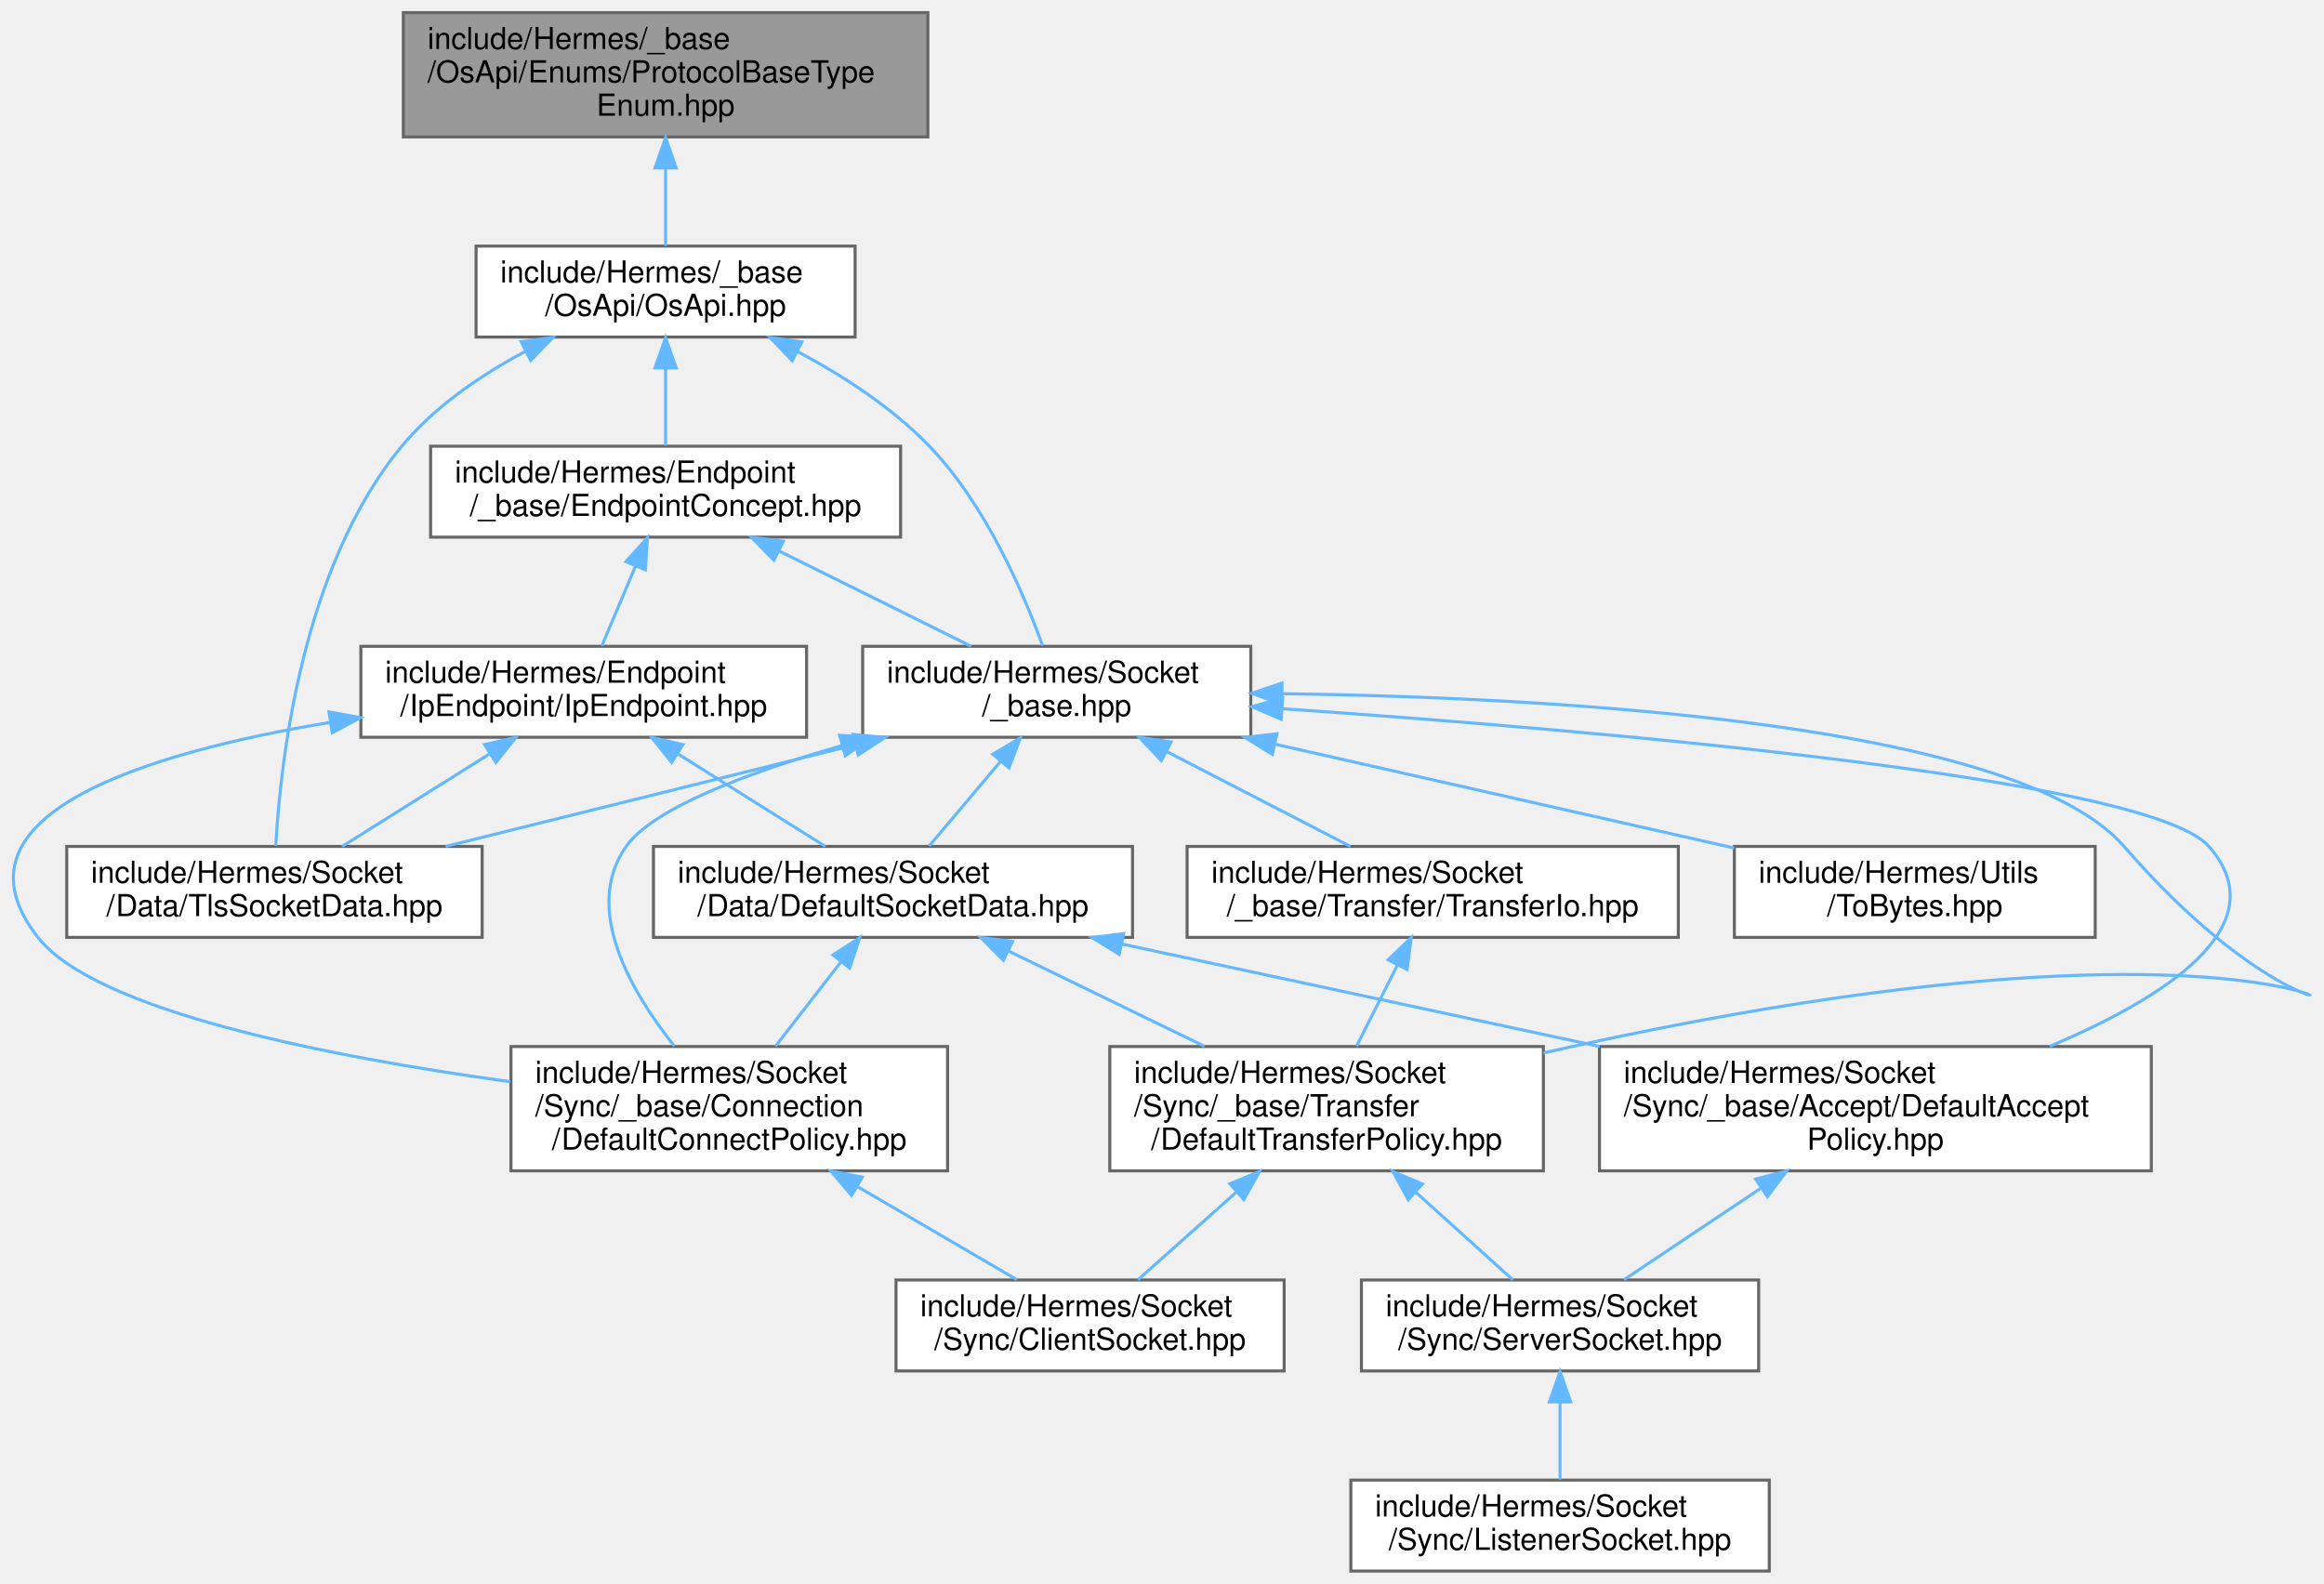
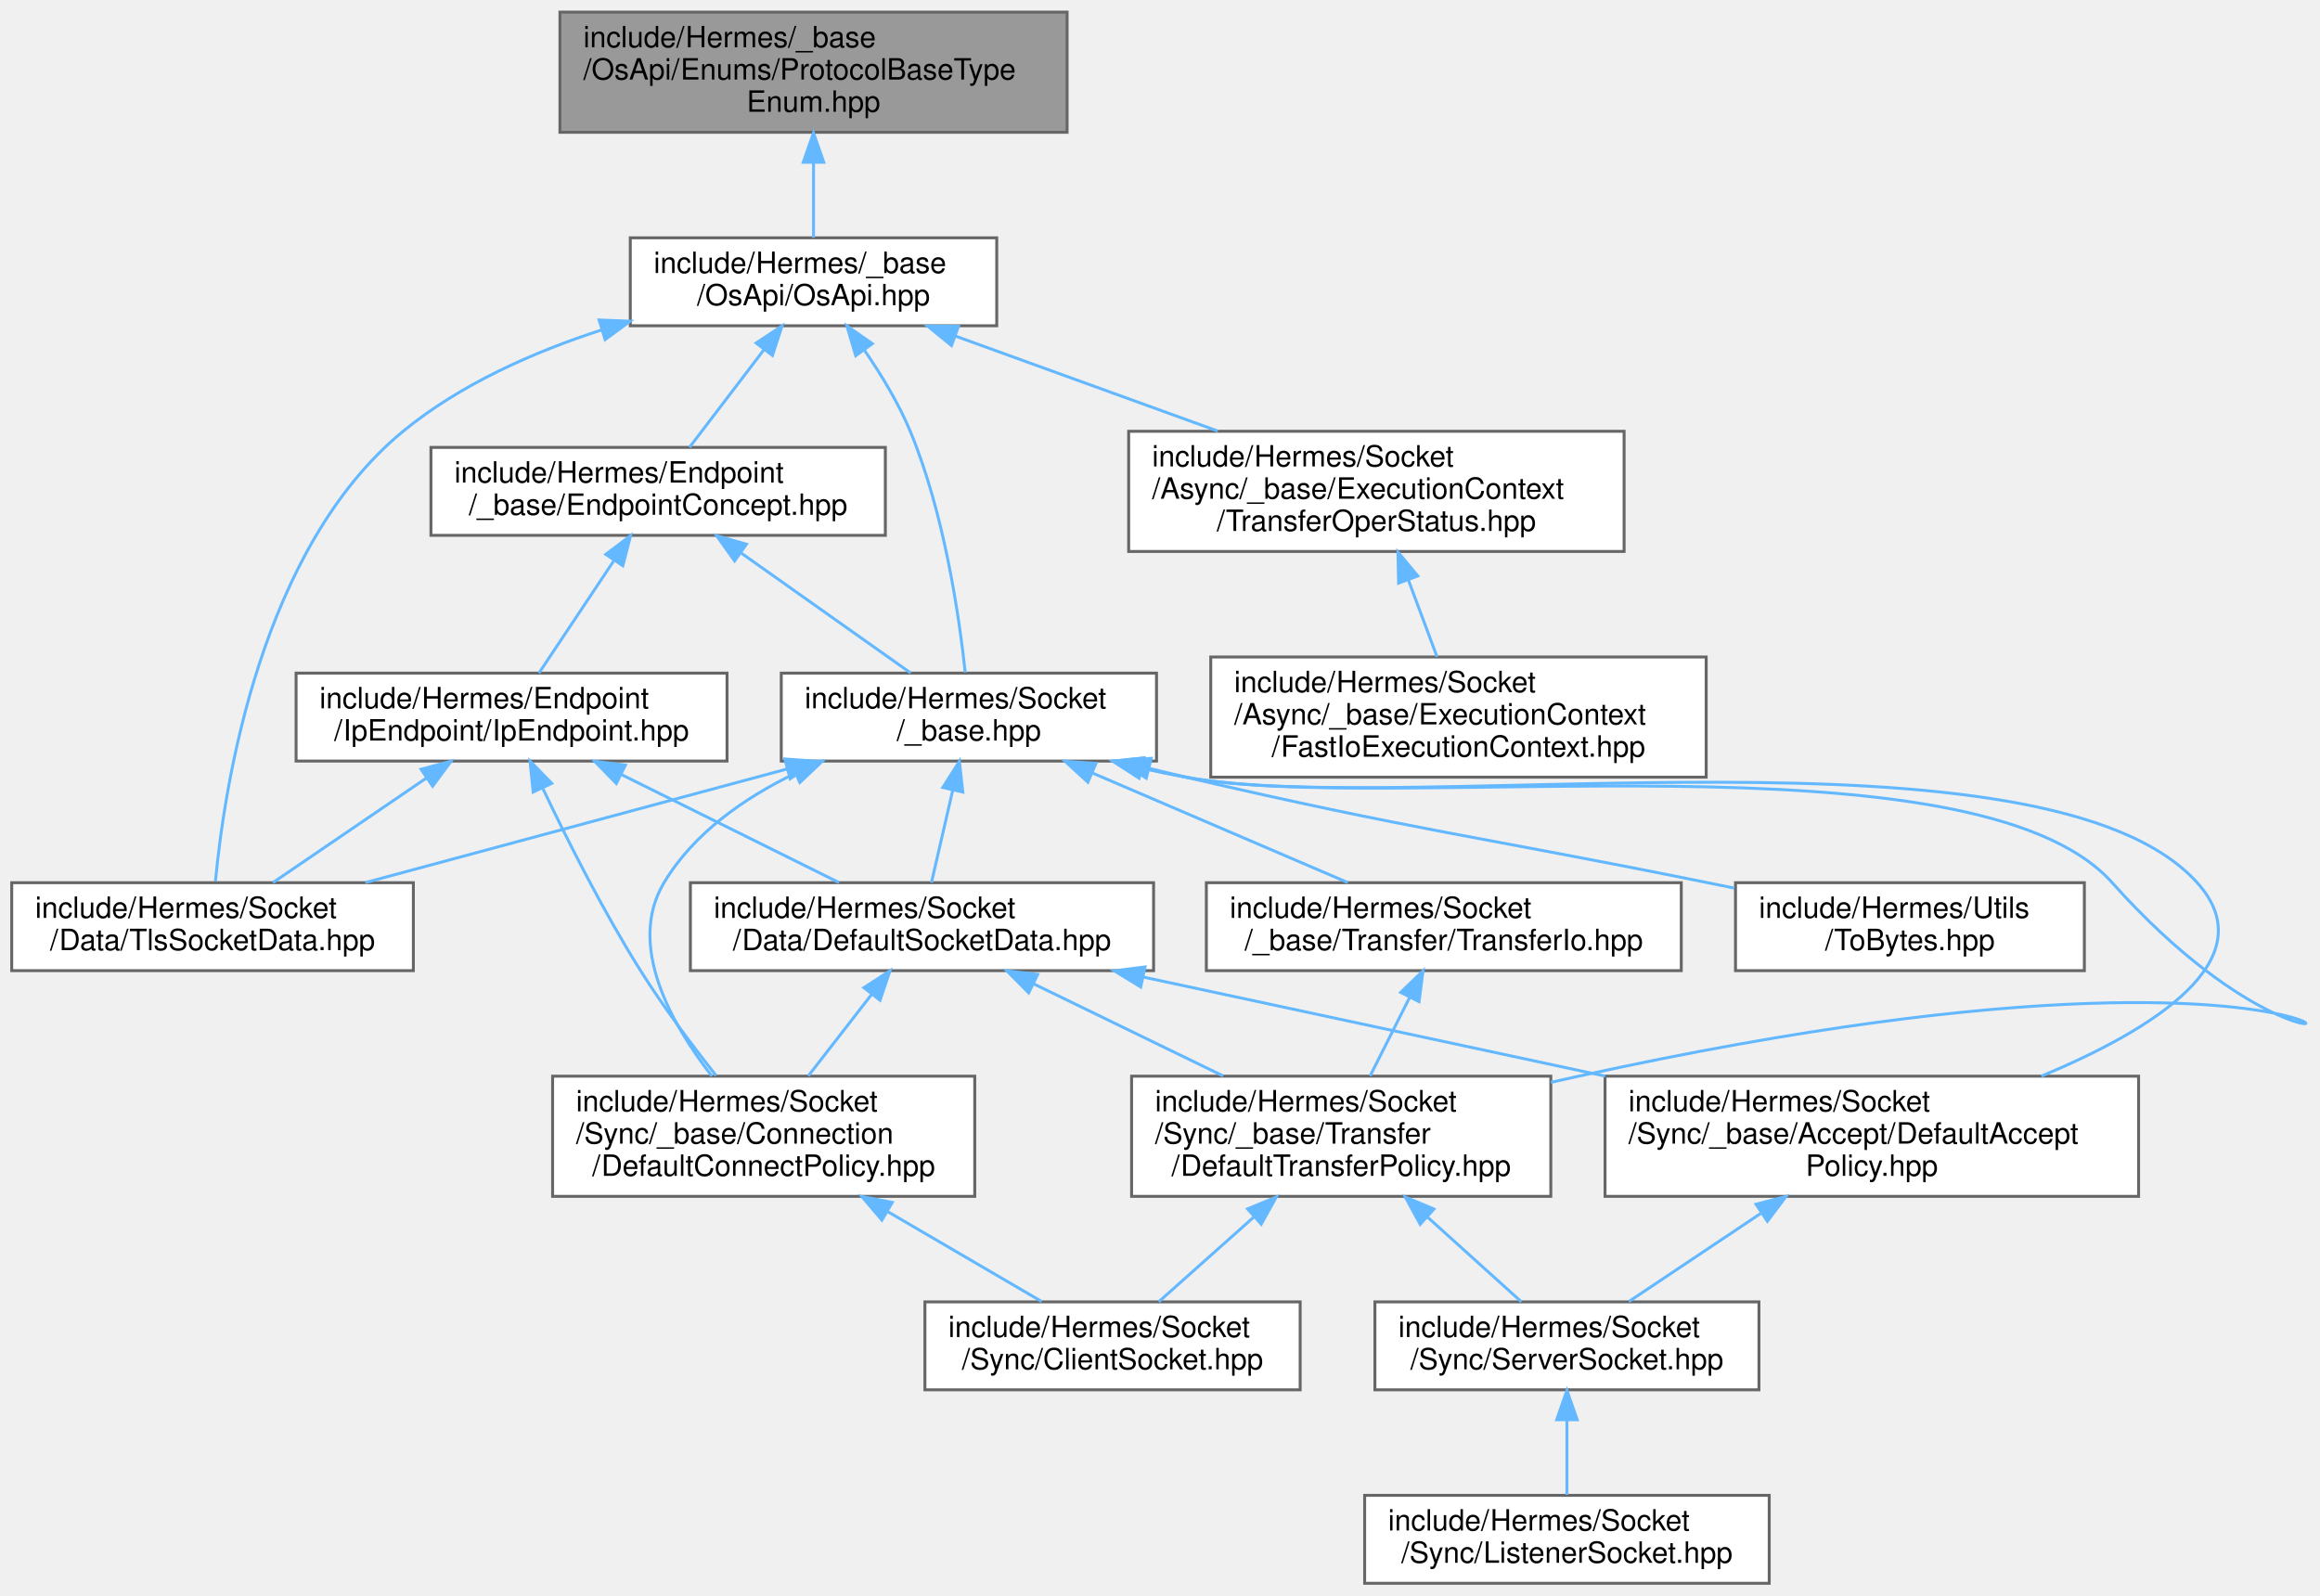
- <svg xmlns="http://www.w3.org/2000/svg" xmlns:xlink="http://www.w3.org/1999/xlink" width="766pt" height="522pt" viewBox="0.00 0.00 766.48 522.00">
-   <g id="graph0" class="graph" transform="scale(1 1) rotate(0) translate(4 518)">
+ <svg xmlns="http://www.w3.org/2000/svg" xmlns:xlink="http://www.w3.org/1999/xlink" width="791pt" height="544pt" viewBox="0.00 0.00 791.38 544.00">
+   <g id="graph0" class="graph" transform="scale(1 1) rotate(0) translate(4 540)">
    <g id="Node000001" class="node">
      <g id="a_Node000001">
        <a xlink:title=" ">
-           <polygon fill="#999999" stroke="#666666" points="302.02,-514 129.02,-514 129.02,-473 302.02,-473 302.02,-514" />
-           <text text-anchor="start" x="137.02" y="-502" font-family="Helvetica,sans-Serif" font-size="10.00">include/Hermes/_base</text>
-           <text text-anchor="start" x="137.02" y="-491" font-family="Helvetica,sans-Serif" font-size="10.00">/OsApi/Enums/ProtocolBaseType</text>
-           <text text-anchor="middle" x="215.52" y="-480" font-family="Helvetica,sans-Serif" font-size="10.00">Enum.hpp</text>
+           <polygon fill="#999999" stroke="#666666" points="360,-536 187,-536 187,-495 360,-495 360,-536" />
+           <text text-anchor="start" x="195" y="-524" font-family="Helvetica,sans-Serif" font-size="10.00">include/Hermes/_base</text>
+           <text text-anchor="start" x="195" y="-513" font-family="Helvetica,sans-Serif" font-size="10.00">/OsApi/Enums/ProtocolBaseType</text>
+           <text text-anchor="middle" x="273.5" y="-502" font-family="Helvetica,sans-Serif" font-size="10.00">Enum.hpp</text>
        </a>
      </g>
    </g>
    <g id="Node000002" class="node">
      <g id="a_Node000002">
        <a xlink:href="_os_api_8hpp.html" target="_top" xlink:title=" ">
-           <polygon fill="white" stroke="#666666" points="278.02,-437 153.02,-437 153.02,-407 278.02,-407 278.02,-437" />
-           <text text-anchor="start" x="161.02" y="-425" font-family="Helvetica,sans-Serif" font-size="10.00">include/Hermes/_base</text>
-           <text text-anchor="middle" x="215.52" y="-414" font-family="Helvetica,sans-Serif" font-size="10.00">/OsApi/OsApi.hpp</text>
+           <polygon fill="white" stroke="#666666" points="336,-459 211,-459 211,-429 336,-429 336,-459" />
+           <text text-anchor="start" x="219" y="-447" font-family="Helvetica,sans-Serif" font-size="10.00">include/Hermes/_base</text>
+           <text text-anchor="middle" x="273.5" y="-436" font-family="Helvetica,sans-Serif" font-size="10.00">/OsApi/OsApi.hpp</text>
        </a>
      </g>
    </g>
    <g id="edge1_Node000001_Node000002" class="edge">
      <g id="a_edge1_Node000001_Node000002">
        <a xlink:title=" ">
-           <path fill="none" stroke="#63b8ff" d="M215.52,-462.66C215.52,-453.76 215.52,-444.42 215.52,-437.04" />
-           <polygon fill="#63b8ff" stroke="#63b8ff" points="212.02,-462.77 215.52,-472.77 219.02,-462.77 212.02,-462.77" />
+           <path fill="none" stroke="#63b8ff" d="M273.5,-484.66C273.5,-475.76 273.5,-466.42 273.5,-459.04" />
+           <polygon fill="#63b8ff" stroke="#63b8ff" points="270,-484.77 273.5,-494.77 277,-484.77 270,-484.77" />
        </a>
      </g>
    </g>
    <g id="Node000003" class="node">
      <g id="a_Node000003">
        <a xlink:href="_endpoint_concept_8hpp.html" target="_top" xlink:title=" ">
-           <polygon fill="white" stroke="#666666" points="293.02,-371 138.02,-371 138.02,-341 293.02,-341 293.02,-371" />
-           <text text-anchor="start" x="146.02" y="-359" font-family="Helvetica,sans-Serif" font-size="10.00">include/Hermes/Endpoint</text>
-           <text text-anchor="middle" x="215.52" y="-348" font-family="Helvetica,sans-Serif" font-size="10.00">/_base/EndpointConcept.hpp</text>
+           <polygon fill="white" stroke="#666666" points="298,-387.5 143,-387.5 143,-357.5 298,-357.5 298,-387.5" />
+           <text text-anchor="start" x="151" y="-375.5" font-family="Helvetica,sans-Serif" font-size="10.00">include/Hermes/Endpoint</text>
+           <text text-anchor="middle" x="220.5" y="-364.5" font-family="Helvetica,sans-Serif" font-size="10.00">/_base/EndpointConcept.hpp</text>
        </a>
      </g>
    </g>
    <g id="edge2_Node000002_Node000003" class="edge">
      <g id="a_edge2_Node000002_Node000003">
        <a xlink:title=" ">
-           <path fill="none" stroke="#63b8ff" d="M215.52,-396.54C215.52,-387.96 215.52,-378.61 215.52,-371.16" />
-           <polygon fill="#63b8ff" stroke="#63b8ff" points="212.02,-396.8 215.52,-406.8 219.02,-396.8 212.02,-396.8" />
+           <path fill="none" stroke="#63b8ff" d="M256.5,-420.71C248.2,-409.82 238.46,-397.05 231.21,-387.54" />
+           <polygon fill="#63b8ff" stroke="#63b8ff" points="253.93,-423.11 262.77,-428.94 259.49,-418.86 253.93,-423.11" />
        </a>
      </g>
    </g>
    <g id="Node000012" class="node">
      <g id="a_Node000012">
        <a xlink:href="_tls_socket_data_8hpp.html" target="_top" xlink:title=" ">
-           <polygon fill="white" stroke="#666666" points="155.02,-239 18.02,-239 18.02,-209 155.02,-209 155.02,-239" />
-           <text text-anchor="start" x="26.02" y="-227" font-family="Helvetica,sans-Serif" font-size="10.00">include/Hermes/Socket</text>
-           <text text-anchor="middle" x="86.52" y="-216" font-family="Helvetica,sans-Serif" font-size="10.00">/Data/TlsSocketData.hpp</text>
-         </a>
-       </g>
-     </g>
-     <g id="edge24_Node000002_Node000012" class="edge">
-       <g id="a_edge24_Node000002_Node000012">
-         <a xlink:title=" ">
-           <path fill="none" stroke="#63b8ff" d="M169.34,-402.32C154.64,-394.49 139.39,-384.1 128.52,-371 95.7,-331.41 88.51,-267.42 86.95,-239.17" />
-           <polygon fill="#63b8ff" stroke="#63b8ff" points="167.87,-405.5 178.37,-406.87 171.02,-399.25 167.87,-405.5" />
+           <polygon fill="white" stroke="#666666" points="137,-239 0,-239 0,-209 137,-209 137,-239" />
+           <text text-anchor="start" x="8" y="-227" font-family="Helvetica,sans-Serif" font-size="10.00">include/Hermes/Socket</text>
+           <text text-anchor="middle" x="68.5" y="-216" font-family="Helvetica,sans-Serif" font-size="10.00">/Data/TlsSocketData.hpp</text>
+         </a>
+       </g>
+     </g>
+     <g id="edge26_Node000002_Node000012" class="edge">
+       <g id="a_edge26_Node000002_Node000012">
+         <a xlink:title=" ">
+           <path fill="none" stroke="#63b8ff" d="M201.36,-427.62C177.92,-420.04 152.96,-408.98 133.5,-393 84.93,-353.1 72.56,-272.29 69.49,-239.41" />
+           <polygon fill="#63b8ff" stroke="#63b8ff" points="200.36,-430.97 210.94,-430.55 202.41,-424.28 200.36,-430.97" />
        </a>
      </g>
    </g>
    <g id="Node000013" class="node">
      <g id="a_Node000013">
        <a xlink:href="__base_8hpp.html" target="_top" xlink:title=" ">
-           <polygon fill="white" stroke="#666666" points="408.52,-305 280.52,-305 280.52,-275 408.52,-275 408.52,-305" />
-           <text text-anchor="start" x="288.52" y="-293" font-family="Helvetica,sans-Serif" font-size="10.00">include/Hermes/Socket</text>
-           <text text-anchor="middle" x="344.52" y="-282" font-family="Helvetica,sans-Serif" font-size="10.00">/_base.hpp</text>
-         </a>
-       </g>
-     </g>
-     <g id="edge25_Node000002_Node000013" class="edge">
-       <g id="a_edge25_Node000002_Node000013">
-         <a xlink:title=" ">
-           <path fill="none" stroke="#63b8ff" d="M259.15,-402.16C274.2,-394.14 290.32,-383.68 302.52,-371 321.13,-351.67 333.62,-322.47 339.86,-305.21" />
-           <polygon fill="#63b8ff" stroke="#63b8ff" points="257.29,-399.18 249.97,-406.83 260.47,-405.41 257.29,-399.18" />
+           <polygon fill="white" stroke="#666666" points="390.5,-310.5 262.5,-310.5 262.5,-280.5 390.5,-280.5 390.5,-310.5" />
+           <text text-anchor="start" x="270.5" y="-298.5" font-family="Helvetica,sans-Serif" font-size="10.00">include/Hermes/Socket</text>
+           <text text-anchor="middle" x="326.5" y="-287.5" font-family="Helvetica,sans-Serif" font-size="10.00">/_base.hpp</text>
+         </a>
+       </g>
+     </g>
+     <g id="edge27_Node000002_Node000013" class="edge">
+       <g id="a_edge27_Node000002_Node000013">
+         <a xlink:title=" ">
+           <path fill="none" stroke="#63b8ff" d="M290.9,-420.6C296.61,-412.31 302.51,-402.59 306.5,-393 318.06,-365.19 323.18,-330.01 325.25,-310.73" />
+           <polygon fill="#63b8ff" stroke="#63b8ff" points="287.89,-418.79 284.88,-428.95 293.57,-422.89 287.89,-418.79" />
+         </a>
+       </g>
+     </g>
+     <g id="Node000016" class="node">
+       <g id="a_Node000016">
+         <a xlink:href="_transfer_oper_status_8hpp.html" target="_top" xlink:title=" ">
+           <polygon fill="white" stroke="#666666" points="550,-393 381,-393 381,-352 550,-352 550,-393" />
+           <text text-anchor="start" x="389" y="-381" font-family="Helvetica,sans-Serif" font-size="10.00">include/Hermes/Socket</text>
+           <text text-anchor="start" x="389" y="-370" font-family="Helvetica,sans-Serif" font-size="10.00">/Async/_base/ExecutionContext</text>
+           <text text-anchor="middle" x="465.5" y="-359" font-family="Helvetica,sans-Serif" font-size="10.00">/TransferOperStatus.hpp</text>
+         </a>
+       </g>
+     </g>
+     <g id="edge24_Node000002_Node000016" class="edge">
+       <g id="a_edge24_Node000002_Node000016">
+         <a xlink:title=" ">
+           <path fill="none" stroke="#63b8ff" d="M322.06,-425.42C349.3,-415.56 383.34,-403.24 411.43,-393.07" />
+           <polygon fill="#63b8ff" stroke="#63b8ff" points="320.57,-422.24 312.35,-428.94 322.95,-428.82 320.57,-422.24" />
        </a>
      </g>
    </g>
    <g id="Node000004" class="node">
      <g id="a_Node000004">
        <a xlink:href="_ip_endpoint_8hpp.html" target="_top" xlink:title=" ">
-           <polygon fill="white" stroke="#666666" points="262.02,-305 115.02,-305 115.02,-275 262.02,-275 262.02,-305" />
-           <text text-anchor="start" x="123.02" y="-293" font-family="Helvetica,sans-Serif" font-size="10.00">include/Hermes/Endpoint</text>
-           <text text-anchor="middle" x="188.52" y="-282" font-family="Helvetica,sans-Serif" font-size="10.00">/IpEndpoint/IpEndpoint.hpp</text>
+           <polygon fill="white" stroke="#666666" points="244,-310.5 97,-310.5 97,-280.5 244,-280.5 244,-310.5" />
+           <text text-anchor="start" x="105" y="-298.5" font-family="Helvetica,sans-Serif" font-size="10.00">include/Hermes/Endpoint</text>
+           <text text-anchor="middle" x="170.5" y="-287.5" font-family="Helvetica,sans-Serif" font-size="10.00">/IpEndpoint/IpEndpoint.hpp</text>
        </a>
      </g>
    </g>
    <g id="edge3_Node000003_Node000004" class="edge">
      <g id="a_edge3_Node000003_Node000004">
        <a xlink:title=" ">
-           <path fill="none" stroke="#63b8ff" d="M205.57,-331.39C201.85,-322.59 197.75,-312.86 194.5,-305.16" />
-           <polygon fill="#63b8ff" stroke="#63b8ff" points="202.42,-332.94 209.53,-340.8 208.87,-330.22 202.42,-332.94" />
+           <path fill="none" stroke="#63b8ff" d="M205.42,-348.88C197.1,-336.41 187.04,-321.32 179.86,-310.54" />
+           <polygon fill="#63b8ff" stroke="#63b8ff" points="202.64,-351.01 211.1,-357.39 208.46,-347.13 202.64,-351.01" />
        </a>
      </g>
    </g>
    <g id="edge15_Node000003_Node000013" class="edge">
      <g id="a_edge15_Node000003_Node000013">
        <a xlink:title=" ">
-           <path fill="none" stroke="#63b8ff" d="M253.06,-336.38C273.24,-326.36 297.73,-314.22 316.28,-305.01" />
-           <polygon fill="#63b8ff" stroke="#63b8ff" points="251.24,-333.38 243.83,-340.95 254.35,-339.65 251.24,-333.38" />
+           <path fill="none" stroke="#63b8ff" d="M248.94,-351.38C267.17,-338.48 290.39,-322.05 306.65,-310.54" />
+           <polygon fill="#63b8ff" stroke="#63b8ff" points="246.58,-348.76 240.44,-357.39 250.62,-354.47 246.58,-348.76" />
        </a>
      </g>
    </g>
    <g id="Node000005" class="node">
      <g id="a_Node000005">
        <a xlink:href="_default_socket_data_8hpp.html" target="_top" xlink:title=" ">
-           <polygon fill="white" stroke="#666666" points="369.52,-239 211.52,-239 211.52,-209 369.52,-209 369.52,-239" />
-           <text text-anchor="start" x="219.52" y="-227" font-family="Helvetica,sans-Serif" font-size="10.00">include/Hermes/Socket</text>
-           <text text-anchor="middle" x="290.52" y="-216" font-family="Helvetica,sans-Serif" font-size="10.00">/Data/DefaultSocketData.hpp</text>
+           <polygon fill="white" stroke="#666666" points="389.5,-239 231.5,-239 231.5,-209 389.5,-209 389.5,-239" />
+           <text text-anchor="start" x="239.5" y="-227" font-family="Helvetica,sans-Serif" font-size="10.00">include/Hermes/Socket</text>
+           <text text-anchor="middle" x="310.5" y="-216" font-family="Helvetica,sans-Serif" font-size="10.00">/Data/DefaultSocketData.hpp</text>
        </a>
      </g>
    </g>
    <g id="edge4_Node000004_Node000005" class="edge">
      <g id="a_edge4_Node000004_Node000005">
        <a xlink:title=" ">
-           <path fill="none" stroke="#63b8ff" d="M219.73,-269.42C235.39,-259.6 253.99,-247.93 268.19,-239.01" />
-           <polygon fill="#63b8ff" stroke="#63b8ff" points="217.52,-266.68 210.91,-274.95 221.24,-272.6 217.52,-266.68" />
+           <path fill="none" stroke="#63b8ff" d="M208.08,-275.84C231.4,-264.27 260.87,-249.64 282.21,-239.04" />
+           <polygon fill="#63b8ff" stroke="#63b8ff" points="206.23,-272.85 198.83,-280.44 209.34,-279.12 206.23,-272.85" />
        </a>
      </g>
    </g>
    <g id="Node000009" class="node">
      <g id="a_Node000009">
        <a xlink:href="_default_connect_policy_8hpp.html" target="_top" xlink:title=" ">
-           <polygon fill="white" stroke="#666666" points="308.52,-173 164.52,-173 164.52,-132 308.52,-132 308.52,-173" />
-           <text text-anchor="start" x="172.52" y="-161" font-family="Helvetica,sans-Serif" font-size="10.00">include/Hermes/Socket</text>
-           <text text-anchor="start" x="172.52" y="-150" font-family="Helvetica,sans-Serif" font-size="10.00">/Sync/_base/Connection</text>
-           <text text-anchor="middle" x="236.52" y="-139" font-family="Helvetica,sans-Serif" font-size="10.00">/DefaultConnectPolicy.hpp</text>
+           <polygon fill="white" stroke="#666666" points="328.5,-173 184.5,-173 184.5,-132 328.5,-132 328.5,-173" />
+           <text text-anchor="start" x="192.5" y="-161" font-family="Helvetica,sans-Serif" font-size="10.00">include/Hermes/Socket</text>
+           <text text-anchor="start" x="192.5" y="-150" font-family="Helvetica,sans-Serif" font-size="10.00">/Sync/_base/Connection</text>
+           <text text-anchor="middle" x="256.5" y="-139" font-family="Helvetica,sans-Serif" font-size="10.00">/DefaultConnectPolicy.hpp</text>
        </a>
      </g>
    </g>
    <g id="edge14_Node000004_Node000009" class="edge">
      <g id="a_edge14_Node000004_Node000009">
        <a xlink:title=" ">
-           <path fill="none" stroke="#63b8ff" d="M104.79,-279.89C43.78,-269.78 -23.1,-249.24 8.52,-209 27.72,-184.57 104.95,-169.56 164.27,-161.4" />
-           <polygon fill="#63b8ff" stroke="#63b8ff" points="104.49,-283.38 114.91,-281.48 105.57,-276.47 104.49,-283.38" />
+           <path fill="none" stroke="#63b8ff" d="M181.23,-271.02C189.56,-253.5 201.79,-229.2 214.5,-209 222.29,-196.62 232.09,-183.55 240.27,-173.2" />
+           <polygon fill="#63b8ff" stroke="#63b8ff" points="177.87,-269.93 176.8,-280.47 184.21,-272.9 177.87,-269.93" />
        </a>
      </g>
    </g>
    <g id="edge13_Node000004_Node000012" class="edge">
      <g id="a_edge13_Node000004_Node000012">
        <a xlink:title=" ">
-           <path fill="none" stroke="#63b8ff" d="M157.32,-269.42C141.66,-259.6 123.06,-247.93 108.86,-239.01" />
-           <polygon fill="#63b8ff" stroke="#63b8ff" points="155.81,-272.6 166.14,-274.95 159.53,-266.68 155.81,-272.6" />
+           <path fill="none" stroke="#63b8ff" d="M141.52,-274.75C124.8,-263.36 104.17,-249.31 89.11,-239.04" />
+           <polygon fill="#63b8ff" stroke="#63b8ff" points="139.62,-277.7 149.86,-280.44 143.57,-271.91 139.62,-277.7" />
        </a>
      </g>
    </g>
    <g id="Node000006" class="node">
      <g id="a_Node000006">
        <a xlink:href="_default_accept_policy_8hpp.html" target="_top" xlink:title=" ">
-           <polygon fill="white" stroke="#666666" points="705.52,-173 523.52,-173 523.52,-132 705.52,-132 705.52,-173" />
-           <text text-anchor="start" x="531.52" y="-161" font-family="Helvetica,sans-Serif" font-size="10.00">include/Hermes/Socket</text>
-           <text text-anchor="start" x="531.52" y="-150" font-family="Helvetica,sans-Serif" font-size="10.00">/Sync/_base/Accept/DefaultAccept</text>
-           <text text-anchor="middle" x="614.52" y="-139" font-family="Helvetica,sans-Serif" font-size="10.00">Policy.hpp</text>
+           <polygon fill="white" stroke="#666666" points="725.5,-173 543.5,-173 543.5,-132 725.5,-132 725.5,-173" />
+           <text text-anchor="start" x="551.5" y="-161" font-family="Helvetica,sans-Serif" font-size="10.00">include/Hermes/Socket</text>
+           <text text-anchor="start" x="551.5" y="-150" font-family="Helvetica,sans-Serif" font-size="10.00">/Sync/_base/Accept/DefaultAccept</text>
+           <text text-anchor="middle" x="634.5" y="-139" font-family="Helvetica,sans-Serif" font-size="10.00">Policy.hpp</text>
        </a>
      </g>
    </g>
    <g id="edge5_Node000005_Node000006" class="edge">
      <g id="a_edge5_Node000005_Node000006">
        <a xlink:title=" ">
-           <path fill="none" stroke="#63b8ff" d="M365.91,-206.83C412.98,-196.73 473.85,-183.68 523.58,-173.01" />
-           <polygon fill="#63b8ff" stroke="#63b8ff" points="365.13,-203.42 356.09,-208.94 366.6,-210.26 365.13,-203.42" />
+           <path fill="none" stroke="#63b8ff" d="M385.89,-206.83C432.95,-196.73 493.83,-183.68 543.56,-173.01" />
+           <polygon fill="#63b8ff" stroke="#63b8ff" points="385.11,-203.42 376.07,-208.94 386.58,-210.26 385.11,-203.42" />
        </a>
      </g>
    </g>
    <g id="edge8_Node000005_Node000009" class="edge">
      <g id="a_edge8_Node000005_Node000009">
        <a xlink:title=" ">
-           <path fill="none" stroke="#63b8ff" d="M273.32,-200.86C266.39,-191.94 258.45,-181.72 251.73,-173.07" />
-           <polygon fill="#63b8ff" stroke="#63b8ff" points="270.7,-203.19 279.6,-208.94 276.22,-198.89 270.7,-203.19" />
+           <path fill="none" stroke="#63b8ff" d="M293.3,-200.86C286.36,-191.94 278.43,-181.72 271.71,-173.07" />
+           <polygon fill="#63b8ff" stroke="#63b8ff" points="290.67,-203.19 299.57,-208.94 296.2,-198.89 290.67,-203.19" />
        </a>
      </g>
    </g>
    <g id="Node000011" class="node">
      <g id="a_Node000011">
        <a xlink:href="_default_transfer_policy_8hpp.html" target="_top" xlink:title=" ">
-           <polygon fill="white" stroke="#666666" points="505.02,-173 362.02,-173 362.02,-132 505.02,-132 505.02,-173" />
-           <text text-anchor="start" x="370.02" y="-161" font-family="Helvetica,sans-Serif" font-size="10.00">include/Hermes/Socket</text>
-           <text text-anchor="start" x="370.02" y="-150" font-family="Helvetica,sans-Serif" font-size="10.00">/Sync/_base/Transfer</text>
-           <text text-anchor="middle" x="433.52" y="-139" font-family="Helvetica,sans-Serif" font-size="10.00">/DefaultTransferPolicy.hpp</text>
+           <polygon fill="white" stroke="#666666" points="525,-173 382,-173 382,-132 525,-132 525,-173" />
+           <text text-anchor="start" x="390" y="-161" font-family="Helvetica,sans-Serif" font-size="10.00">include/Hermes/Socket</text>
+           <text text-anchor="start" x="390" y="-150" font-family="Helvetica,sans-Serif" font-size="10.00">/Sync/_base/Transfer</text>
+           <text text-anchor="middle" x="453.5" y="-139" font-family="Helvetica,sans-Serif" font-size="10.00">/DefaultTransferPolicy.hpp</text>
        </a>
      </g>
    </g>
    <g id="edge10_Node000005_Node000011" class="edge">
      <g id="a_edge10_Node000005_Node000011">
        <a xlink:title=" ">
-           <path fill="none" stroke="#63b8ff" d="M328.57,-204.51C348.53,-194.81 372.97,-182.93 393.25,-173.07" />
-           <polygon fill="#63b8ff" stroke="#63b8ff" points="326.93,-201.42 319.46,-208.94 329.99,-207.71 326.93,-201.42" />
+           <path fill="none" stroke="#63b8ff" d="M348.55,-204.51C368.5,-194.81 392.95,-182.93 413.23,-173.07" />
+           <polygon fill="#63b8ff" stroke="#63b8ff" points="346.9,-201.42 339.44,-208.94 349.96,-207.71 346.9,-201.42" />
        </a>
      </g>
    </g>
    <g id="Node000007" class="node">
      <g id="a_Node000007">
        <a xlink:href="_server_socket_8hpp.html" target="_top" xlink:title=" ">
-           <polygon fill="white" stroke="#666666" points="576.02,-96 445.02,-96 445.02,-66 576.02,-66 576.02,-96" />
-           <text text-anchor="start" x="453.02" y="-84" font-family="Helvetica,sans-Serif" font-size="10.00">include/Hermes/Socket</text>
-           <text text-anchor="middle" x="510.52" y="-73" font-family="Helvetica,sans-Serif" font-size="10.00">/Sync/ServerSocket.hpp</text>
+           <polygon fill="white" stroke="#666666" points="596,-96 465,-96 465,-66 596,-66 596,-96" />
+           <text text-anchor="start" x="473" y="-84" font-family="Helvetica,sans-Serif" font-size="10.00">include/Hermes/Socket</text>
+           <text text-anchor="middle" x="530.5" y="-73" font-family="Helvetica,sans-Serif" font-size="10.00">/Sync/ServerSocket.hpp</text>
        </a>
      </g>
    </g>
    <g id="edge6_Node000006_Node000007" class="edge">
      <g id="a_edge6_Node000006_Node000007">
        <a xlink:title=" ">
-           <path fill="none" stroke="#63b8ff" d="M576.59,-126.15C561.43,-116.02 544.55,-104.74 531.64,-96.11" />
-           <polygon fill="#63b8ff" stroke="#63b8ff" points="575.02,-129.31 585.28,-131.96 578.91,-123.49 575.02,-129.31" />
+           <path fill="none" stroke="#63b8ff" d="M596.57,-126.15C581.41,-116.02 564.52,-104.74 551.62,-96.11" />
+           <polygon fill="#63b8ff" stroke="#63b8ff" points="594.99,-129.31 605.25,-131.96 598.88,-123.49 594.99,-129.31" />
        </a>
      </g>
    </g>
    <g id="Node000008" class="node">
      <g id="a_Node000008">
        <a xlink:href="_listener_socket_8hpp.html" target="_top" xlink:title=" ">
-           <polygon fill="white" stroke="#666666" points="579.52,-30 441.52,-30 441.52,0 579.52,0 579.52,-30" />
-           <text text-anchor="start" x="449.52" y="-18" font-family="Helvetica,sans-Serif" font-size="10.00">include/Hermes/Socket</text>
-           <text text-anchor="middle" x="510.52" y="-7" font-family="Helvetica,sans-Serif" font-size="10.00">/Sync/ListenerSocket.hpp</text>
+           <polygon fill="white" stroke="#666666" points="599.5,-30 461.5,-30 461.5,0 599.5,0 599.5,-30" />
+           <text text-anchor="start" x="469.5" y="-18" font-family="Helvetica,sans-Serif" font-size="10.00">include/Hermes/Socket</text>
+           <text text-anchor="middle" x="530.5" y="-7" font-family="Helvetica,sans-Serif" font-size="10.00">/Sync/ListenerSocket.hpp</text>
        </a>
      </g>
    </g>
    <g id="edge7_Node000007_Node000008" class="edge">
      <g id="a_edge7_Node000007_Node000008">
        <a xlink:title=" ">
-           <path fill="none" stroke="#63b8ff" d="M510.52,-55.54C510.52,-46.96 510.52,-37.61 510.52,-30.16" />
-           <polygon fill="#63b8ff" stroke="#63b8ff" points="507.02,-55.8 510.52,-65.8 514.02,-55.8 507.02,-55.8" />
+           <path fill="none" stroke="#63b8ff" d="M530.5,-55.54C530.5,-46.96 530.5,-37.61 530.5,-30.16" />
+           <polygon fill="#63b8ff" stroke="#63b8ff" points="527,-55.8 530.5,-65.8 534,-55.8 527,-55.8" />
        </a>
      </g>
    </g>
    <g id="Node000010" class="node">
      <g id="a_Node000010">
        <a xlink:href="_client_socket_8hpp.html" target="_top" xlink:title=" ">
-           <polygon fill="white" stroke="#666666" points="419.52,-96 291.52,-96 291.52,-66 419.52,-66 419.52,-96" />
-           <text text-anchor="start" x="299.52" y="-84" font-family="Helvetica,sans-Serif" font-size="10.00">include/Hermes/Socket</text>
-           <text text-anchor="middle" x="355.52" y="-73" font-family="Helvetica,sans-Serif" font-size="10.00">/Sync/ClientSocket.hpp</text>
+           <polygon fill="white" stroke="#666666" points="439.5,-96 311.5,-96 311.5,-66 439.5,-66 439.5,-96" />
+           <text text-anchor="start" x="319.5" y="-84" font-family="Helvetica,sans-Serif" font-size="10.00">include/Hermes/Socket</text>
+           <text text-anchor="middle" x="375.5" y="-73" font-family="Helvetica,sans-Serif" font-size="10.00">/Sync/ClientSocket.hpp</text>
        </a>
      </g>
    </g>
    <g id="edge9_Node000009_Node000010" class="edge">
      <g id="a_edge9_Node000009_Node000010">
        <a xlink:title=" ">
-           <path fill="none" stroke="#63b8ff" d="M278.95,-126.72C296.55,-116.44 316.32,-104.9 331.36,-96.11" />
-           <polygon fill="#63b8ff" stroke="#63b8ff" points="276.86,-123.89 269.99,-131.96 280.39,-129.93 276.86,-123.89" />
+           <path fill="none" stroke="#63b8ff" d="M298.93,-126.72C316.52,-116.44 336.29,-104.9 351.34,-96.11" />
+           <polygon fill="#63b8ff" stroke="#63b8ff" points="296.83,-123.89 289.96,-131.96 300.37,-129.93 296.83,-123.89" />
        </a>
      </g>
    </g>
    <g id="edge12_Node000011_Node000007" class="edge">
      <g id="a_edge12_Node000011_Node000007">
        <a xlink:title=" ">
-           <path fill="none" stroke="#63b8ff" d="M463.07,-124.83C473.94,-115.02 485.82,-104.3 494.97,-96.04" />
-           <polygon fill="#63b8ff" stroke="#63b8ff" points="460.46,-122.47 455.38,-131.77 465.15,-127.67 460.46,-122.47" />
+           <path fill="none" stroke="#63b8ff" d="M483.04,-124.83C493.91,-115.02 505.79,-104.3 514.95,-96.04" />
+           <polygon fill="#63b8ff" stroke="#63b8ff" points="480.44,-122.47 475.36,-131.77 485.13,-127.67 480.44,-122.47" />
        </a>
      </g>
    </g>
    <g id="edge11_Node000011_Node000010" class="edge">
      <g id="a_edge11_Node000011_Node000010">
        <a xlink:title=" ">
-           <path fill="none" stroke="#63b8ff" d="M403.6,-124.83C392.59,-115.02 380.55,-104.3 371.28,-96.04" />
-           <polygon fill="#63b8ff" stroke="#63b8ff" points="401.59,-127.73 411.38,-131.77 406.24,-122.5 401.59,-127.73" />
+           <path fill="none" stroke="#63b8ff" d="M423.57,-124.83C412.56,-115.02 400.53,-104.3 391.26,-96.04" />
+           <polygon fill="#63b8ff" stroke="#63b8ff" points="421.56,-127.73 431.36,-131.77 426.22,-122.5 421.56,-127.73" />
        </a>
      </g>
    </g>
    <g id="edge16_Node000013_Node000005" class="edge">
      <g id="a_edge16_Node000013_Node000005">
        <a xlink:title=" ">
-           <path fill="none" stroke="#63b8ff" d="M326.04,-267.09C318.24,-257.85 309.39,-247.36 302.47,-239.16" />
-           <polygon fill="#63b8ff" stroke="#63b8ff" points="323.42,-269.41 332.54,-274.8 328.77,-264.9 323.42,-269.41" />
+           <path fill="none" stroke="#63b8ff" d="M320.99,-270.58C318.57,-260.06 315.81,-248.08 313.73,-239.04" />
+           <polygon fill="#63b8ff" stroke="#63b8ff" points="317.61,-271.48 323.26,-280.44 324.43,-269.91 317.61,-271.48" />
        </a>
      </g>
    </g>
    <g id="edge18_Node000013_Node000006" class="edge">
      <g id="a_edge18_Node000013_Node000006">
        <a xlink:title=" ">
-           <path fill="none" stroke="#63b8ff" d="M419.04,-284.41C523.95,-277.17 704.73,-261.57 724.52,-239 747.57,-212.72 709.55,-188.87 672.06,-173.08" />
-           <polygon fill="#63b8ff" stroke="#63b8ff" points="418.56,-280.93 408.82,-285.1 419.03,-287.92 418.56,-280.93" />
+           <path fill="none" stroke="#63b8ff" d="M385.38,-278.12C390.47,-276.96 395.56,-275.9 400.5,-275 476.33,-261.14 693.9,-296.26 745.5,-239 769.11,-212.8 730.36,-188.85 692.33,-173" />
+           <polygon fill="#63b8ff" stroke="#63b8ff" points="384.54,-274.72 375.62,-280.43 386.16,-281.53 384.54,-274.72" />
        </a>
      </g>
    </g>
    <g id="edge19_Node000013_Node000009" class="edge">
      <g id="a_edge19_Node000013_Node000009">
        <a xlink:title=" ">
-           <path fill="none" stroke="#63b8ff" d="M273.5,-272.2C242.65,-263.32 211.48,-251.66 202.52,-239 188.12,-218.66 203.9,-191.36 218.42,-173.14" />
-           <polygon fill="#63b8ff" stroke="#63b8ff" points="272.91,-275.66 283.48,-274.98 274.79,-268.92 272.91,-275.66" />
+           <path fill="none" stroke="#63b8ff" d="M267.37,-276.36C249.84,-267.92 232.63,-255.89 222.5,-239 209.76,-217.77 224.91,-190.9 238.85,-173.01" />
+           <polygon fill="#63b8ff" stroke="#63b8ff" points="265.98,-279.57 276.54,-280.46 268.83,-273.18 265.98,-279.57" />
        </a>
      </g>
    </g>
    <g id="edge20_Node000013_Node000011" class="edge">
      <g id="a_edge20_Node000013_Node000011">
        <a xlink:title=" ">
-           <path fill="none" stroke="#63b8ff" d="M418.93,-289.38C511.4,-288.08 661.33,-279.55 696.52,-239 786.47,-135.37 815.03,-238.86 514.52,-173 511.42,-172.32 508.24,-171.61 505.04,-170.89" />
-           <polygon fill="#63b8ff" stroke="#63b8ff" points="418.75,-285.88 408.79,-289.5 418.83,-292.88 418.75,-285.88" />
+           <path fill="none" stroke="#63b8ff" d="M385.39,-278.17C390.48,-277 395.57,-275.93 400.5,-275 469.96,-261.96 669.44,-291.73 716.5,-239 808.57,-135.84 848.16,-241.75 534.5,-173 531.39,-172.32 528.22,-171.61 525.02,-170.89" />
+           <polygon fill="#63b8ff" stroke="#63b8ff" points="384.55,-274.77 375.63,-280.5 386.17,-281.58 384.55,-274.77" />
        </a>
      </g>
    </g>
    <g id="edge17_Node000013_Node000012" class="edge">
      <g id="a_edge17_Node000013_Node000012">
        <a xlink:title=" ">
-           <path fill="none" stroke="#63b8ff" d="M278.08,-272.52C236.23,-262.14 182.8,-248.88 143.01,-239.01" />
-           <polygon fill="#63b8ff" stroke="#63b8ff" points="277.36,-275.94 287.9,-274.95 279.04,-269.15 277.36,-275.94" />
+           <path fill="none" stroke="#63b8ff" d="M264.57,-277.82C220.6,-265.97 162.23,-250.25 120.63,-239.04" />
+           <polygon fill="#63b8ff" stroke="#63b8ff" points="263.72,-281.21 274.29,-280.44 265.54,-274.45 263.72,-281.21" />
        </a>
      </g>
    </g>
    <g id="Node000014" class="node">
      <g id="a_Node000014">
        <a xlink:href="_transfer_io_8hpp.html" target="_top" xlink:title=" ">
-           <polygon fill="white" stroke="#666666" points="549.52,-239 387.52,-239 387.52,-209 549.52,-209 549.52,-239" />
-           <text text-anchor="start" x="395.52" y="-227" font-family="Helvetica,sans-Serif" font-size="10.00">include/Hermes/Socket</text>
-           <text text-anchor="middle" x="468.52" y="-216" font-family="Helvetica,sans-Serif" font-size="10.00">/_base/Transfer/TransferIo.hpp</text>
+           <polygon fill="white" stroke="#666666" points="569.5,-239 407.5,-239 407.5,-209 569.5,-209 569.5,-239" />
+           <text text-anchor="start" x="415.5" y="-227" font-family="Helvetica,sans-Serif" font-size="10.00">include/Hermes/Socket</text>
+           <text text-anchor="middle" x="488.5" y="-216" font-family="Helvetica,sans-Serif" font-size="10.00">/_base/Transfer/TransferIo.hpp</text>
        </a>
      </g>
    </g>
    <g id="edge21_Node000013_Node000014" class="edge">
      <g id="a_edge21_Node000013_Node000014">
        <a xlink:title=" ">
-           <path fill="none" stroke="#63b8ff" d="M380.87,-270.24C400.22,-260.25 423.62,-248.18 441.38,-239.01" />
-           <polygon fill="#63b8ff" stroke="#63b8ff" points="379.02,-267.26 371.74,-274.95 382.23,-273.48 379.02,-267.26" />
+           <path fill="none" stroke="#63b8ff" d="M368.55,-276.46C395.75,-264.79 430.64,-249.82 455.77,-239.04" />
+           <polygon fill="#63b8ff" stroke="#63b8ff" points="367.09,-273.28 359.28,-280.44 369.85,-279.71 367.09,-273.28" />
        </a>
      </g>
    </g>
    <g id="Node000015" class="node">
      <g id="a_Node000015">
        <a xlink:href="_to_bytes_8hpp.html" target="_top" xlink:title=" ">
-           <polygon fill="white" stroke="#666666" points="687.02,-239 568.02,-239 568.02,-209 687.02,-209 687.02,-239" />
-           <text text-anchor="start" x="576.02" y="-227" font-family="Helvetica,sans-Serif" font-size="10.00">include/Hermes/Utils</text>
-           <text text-anchor="middle" x="627.52" y="-216" font-family="Helvetica,sans-Serif" font-size="10.00">/ToBytes.hpp</text>
+           <polygon fill="white" stroke="#666666" points="707,-239 588,-239 588,-209 707,-209 707,-239" />
+           <text text-anchor="start" x="596" y="-227" font-family="Helvetica,sans-Serif" font-size="10.00">include/Hermes/Utils</text>
+           <text text-anchor="middle" x="647.5" y="-216" font-family="Helvetica,sans-Serif" font-size="10.00">/ToBytes.hpp</text>
        </a>
      </g>
    </g>
    <g id="edge23_Node000013_Node000015" class="edge">
      <g id="a_edge23_Node000013_Node000015">
        <a xlink:title=" ">
-           <path fill="none" stroke="#63b8ff" d="M416.42,-272.74C463.31,-262.14 523.79,-248.46 567.99,-238.46" />
-           <polygon fill="#63b8ff" stroke="#63b8ff" points="415.61,-269.34 406.63,-274.95 417.16,-276.16 415.61,-269.34" />
+           <path fill="none" stroke="#63b8ff" d="M388.01,-278C392.23,-276.96 396.42,-275.95 400.5,-275 479.11,-256.71 499.39,-255.02 578.5,-239 581.49,-238.39 584.56,-237.77 587.66,-237.14" />
+           <polygon fill="#63b8ff" stroke="#63b8ff" points="387,-274.65 378.16,-280.48 388.71,-281.43 387,-274.65" />
        </a>
      </g>
    </g>
    <g id="edge22_Node000014_Node000011" class="edge">
      <g id="a_edge22_Node000014_Node000011">
        <a xlink:title=" ">
-           <path fill="none" stroke="#63b8ff" d="M456.82,-199.75C452.46,-191.1 447.56,-181.37 443.38,-173.07" />
-           <polygon fill="#63b8ff" stroke="#63b8ff" points="453.82,-201.58 461.44,-208.94 460.07,-198.43 453.82,-201.58" />
+           <path fill="none" stroke="#63b8ff" d="M476.79,-199.75C472.43,-191.1 467.53,-181.37 463.36,-173.07" />
+           <polygon fill="#63b8ff" stroke="#63b8ff" points="473.79,-201.58 481.42,-208.94 480.05,-198.43 473.79,-201.58" />
+         </a>
+       </g>
+     </g>
+     <g id="Node000017" class="node">
+       <g id="a_Node000017">
+         <a xlink:href="_fast_io_execution_context_8hpp.html" target="_top" xlink:title=" ">
+           <polygon fill="white" stroke="#666666" points="578,-316 409,-316 409,-275 578,-275 578,-316" />
+           <text text-anchor="start" x="417" y="-304" font-family="Helvetica,sans-Serif" font-size="10.00">include/Hermes/Socket</text>
+           <text text-anchor="start" x="417" y="-293" font-family="Helvetica,sans-Serif" font-size="10.00">/Async/_base/ExecutionContext</text>
+           <text text-anchor="middle" x="493.5" y="-282" font-family="Helvetica,sans-Serif" font-size="10.00">/FastIoExecutionContext.hpp</text>
+         </a>
+       </g>
+     </g>
+     <g id="edge25_Node000016_Node000017" class="edge">
+       <g id="a_edge25_Node000016_Node000017">
+         <a xlink:title=" ">
+           <path fill="none" stroke="#63b8ff" d="M476.42,-342.26C479.69,-333.48 483.21,-324.07 486.19,-316.07" />
+           <polygon fill="#63b8ff" stroke="#63b8ff" points="473.08,-341.2 472.86,-351.79 479.63,-343.65 473.08,-341.2" />
        </a>
      </g>
    </g>
  </g>
</svg>
